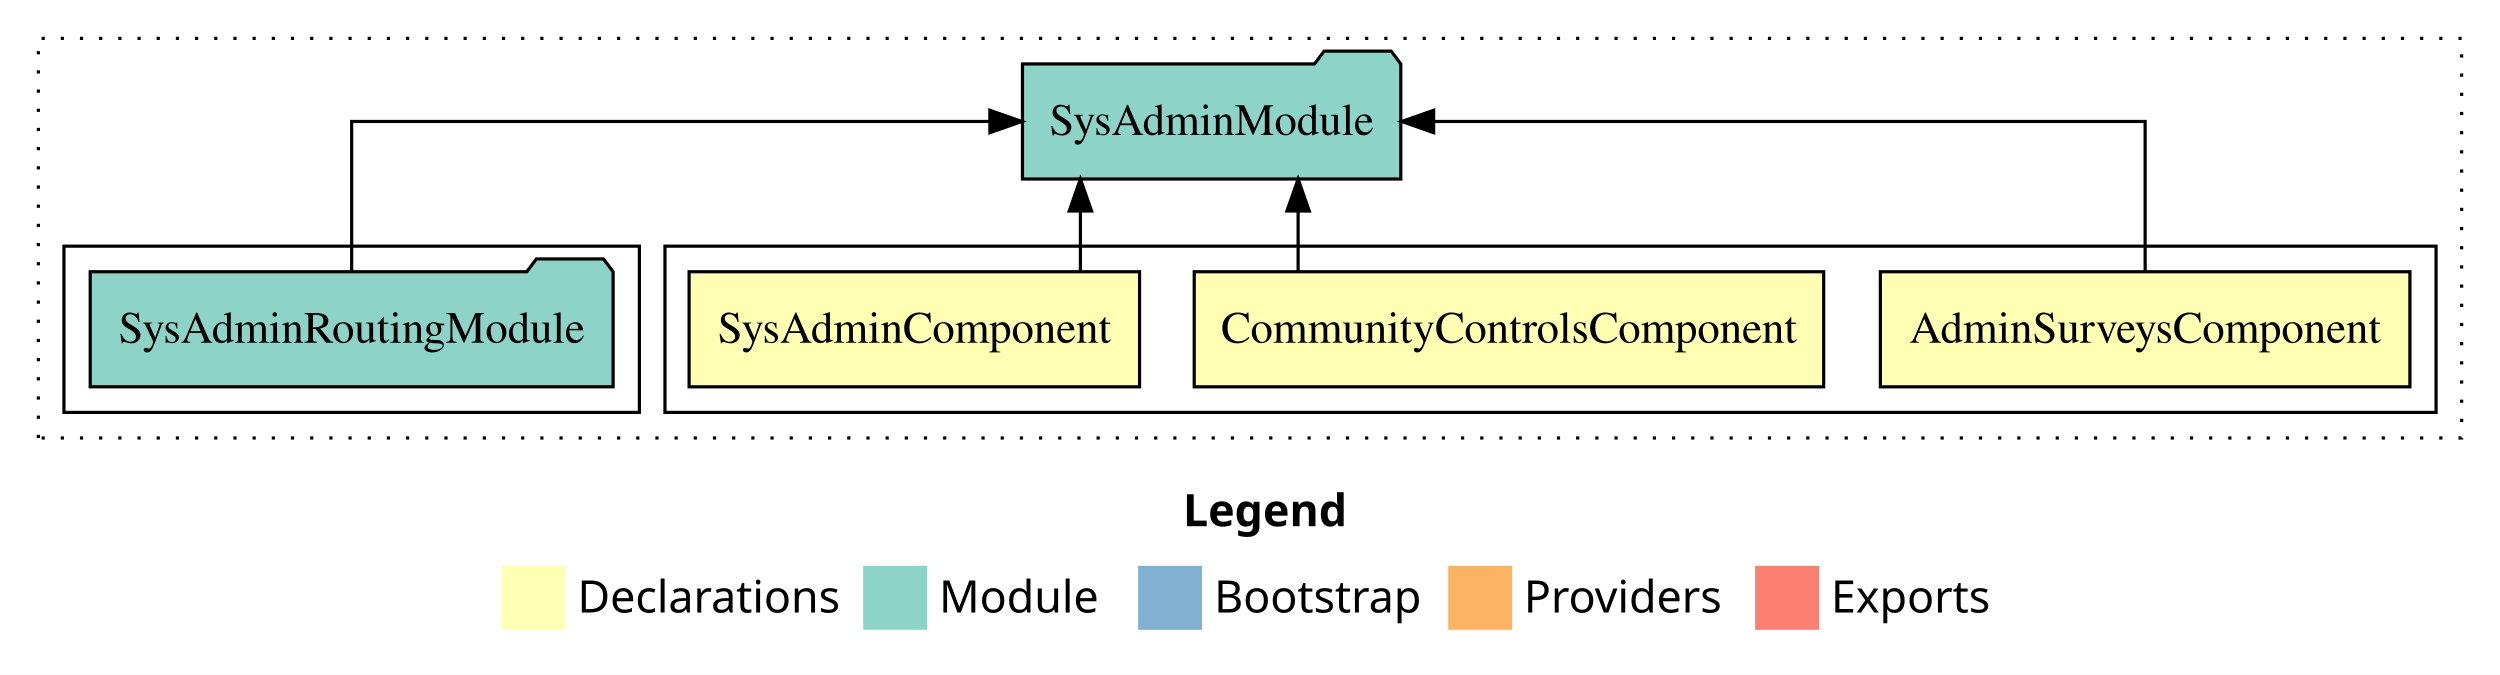
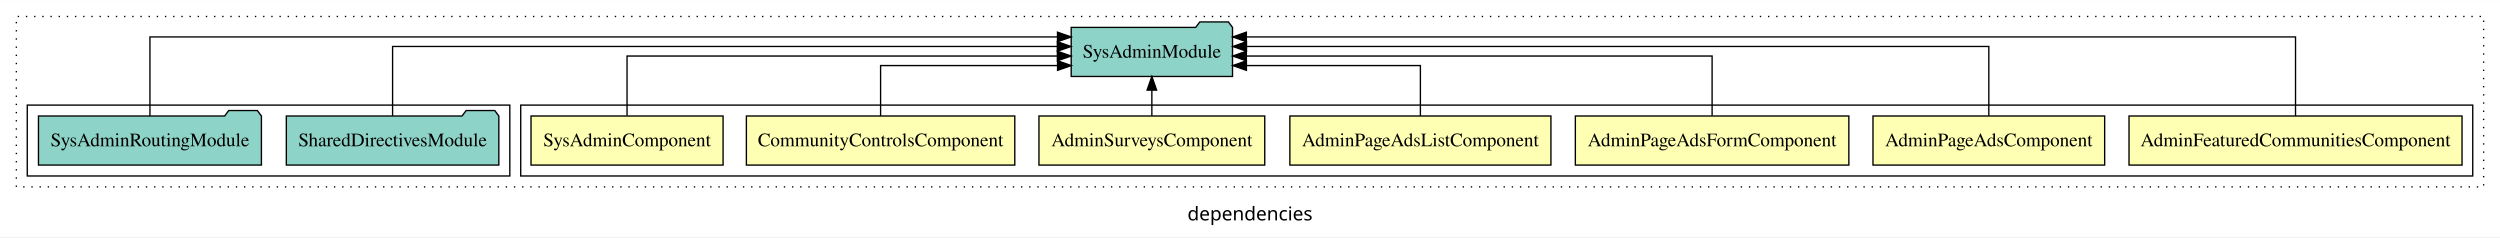
- <svg xmlns="http://www.w3.org/2000/svg" width="782pt" height="211pt" viewBox="0.00 0.00 782.00 211.00">
-   <g id="graph0" class="graph" transform="scale(1 1) rotate(0) translate(4 207)">
-     <polygon fill="white" stroke="transparent" points="-4,4 -4,-207 778,-207 778,4 -4,4" />
-     <text text-anchor="start" x="366.01" y="-42.4" font-family="sans-serif" font-weight="bold" font-size="14.00">Legend</text>
-     <polygon fill="#ffffb3" stroke="transparent" points="153,-10 153,-30 173,-30 173,-10 153,-10" />
-     <text text-anchor="start" x="176.63" y="-15.4" font-family="sans-serif" font-size="14.00">  Declarations</text>
-     <polygon fill="#8dd3c7" stroke="transparent" points="266,-10 266,-30 286,-30 286,-10 266,-10" />
-     <text text-anchor="start" x="289.73" y="-15.4" font-family="sans-serif" font-size="14.00">  Module</text>
-     <polygon fill="#80b1d3" stroke="transparent" points="352,-10 352,-30 372,-30 372,-10 352,-10" />
-     <text text-anchor="start" x="375.78" y="-15.4" font-family="sans-serif" font-size="14.00">  Bootstrap</text>
-     <polygon fill="#fdb462" stroke="transparent" points="449,-10 449,-30 469,-30 469,-10 449,-10" />
-     <text text-anchor="start" x="472.67" y="-15.4" font-family="sans-serif" font-size="14.00">  Providers</text>
-     <polygon fill="#fb8072" stroke="transparent" points="545,-10 545,-30 565,-30 565,-10 545,-10" />
-     <text text-anchor="start" x="568.73" y="-15.4" font-family="sans-serif" font-size="14.00">  Exports</text>
+ <svg xmlns="http://www.w3.org/2000/svg" width="1834pt" height="174pt" viewBox="0.00 0.00 1834.00 173.80">
+   <g id="graph0" class="graph" transform="scale(1 1) rotate(0) translate(4 169.8)">
+     <polygon fill="white" stroke="transparent" points="-4,4 -4,-169.8 1830,-169.8 1830,4 -4,4" />
+     <text text-anchor="middle" x="913" y="-8.2" font-family="sans-serif" font-size="14.00">dependencies</text>
    <g id="clust1" class="cluster">
-       <polygon fill="none" stroke="black" stroke-dasharray="1,5" points="8,-70 8,-195 766,-195 766,-70 8,-70" />
+       <polygon fill="none" stroke="black" stroke-dasharray="1,5" points="8,-32.8 8,-157.8 1818,-157.8 1818,-32.8 8,-32.8" />
    </g>
    <g id="clust2" class="cluster">
-       <polygon fill="none" stroke="black" points="204,-78 204,-130 758,-130 758,-78 204,-78" />
+       <polygon fill="none" stroke="black" points="378,-40.8 378,-92.8 1810,-92.8 1810,-40.8 378,-40.8" />
    </g>
-     <g id="clust6" class="cluster">
-       <polygon fill="none" stroke="black" points="16,-78 16,-130 196,-130 196,-78 16,-78" />
+     <g id="clust10" class="cluster">
+       <polygon fill="none" stroke="black" points="16,-40.8 16,-92.8 370,-92.8 370,-40.8 16,-40.8" />
    </g>
    <g id="node1" class="node">
-       <polygon fill="#ffffb3" stroke="black" points="749.82,-122 584.18,-122 584.18,-86 749.82,-86 749.82,-122" />
-       <text text-anchor="middle" x="667" y="-99.8" font-family="Times,serif" font-size="14.00">AdminSurveysComponent</text>
+       <polygon fill="#ffffb3" stroke="black" points="1802.15,-84.8 1557.85,-84.8 1557.85,-48.8 1802.15,-48.8 1802.15,-84.8" />
+       <text text-anchor="middle" x="1680" y="-62.6" font-family="Times,serif" font-size="14.00">AdminFeaturedCommunitiesComponent</text>
+     </g>
+     <g id="node8" class="node">
+       <polygon fill="#8dd3c7" stroke="black" points="900.17,-149.8 897.17,-153.8 876.17,-153.8 873.17,-149.8 781.83,-149.8 781.83,-113.8 900.17,-113.8 900.17,-149.8" />
+       <text text-anchor="middle" x="841" y="-127.6" font-family="Times,serif" font-size="14.00">SysAdminModule</text>
+     </g>
+     <g id="edge1" class="edge">
+       <path fill="none" stroke="black" d="M1680,-84.81C1680,-107.29 1680,-142.8 1680,-142.8 1680,-142.8 910.33,-142.8 910.33,-142.8" />
+       <polygon fill="black" stroke="black" points="910.33,-139.3 900.33,-142.8 910.33,-146.3 910.33,-139.3" />
+     </g>
+     <g id="node2" class="node">
+       <polygon fill="#ffffb3" stroke="black" points="1539.98,-84.8 1370.02,-84.8 1370.02,-48.8 1539.98,-48.8 1539.98,-84.8" />
+       <text text-anchor="middle" x="1455" y="-62.6" font-family="Times,serif" font-size="14.00">AdminPageAdsComponent</text>
+     </g>
+     <g id="edge2" class="edge">
+       <path fill="none" stroke="black" d="M1455,-84.93C1455,-105.37 1455,-135.8 1455,-135.8 1455,-135.8 910.43,-135.8 910.43,-135.8" />
+       <polygon fill="black" stroke="black" points="910.43,-132.3 900.43,-135.8 910.43,-139.3 910.43,-132.3" />
+     </g>
+     <g id="node3" class="node">
+       <polygon fill="#ffffb3" stroke="black" points="1352.32,-84.8 1151.68,-84.8 1151.68,-48.8 1352.32,-48.8 1352.32,-84.8" />
+       <text text-anchor="middle" x="1252" y="-62.6" font-family="Times,serif" font-size="14.00">AdminPageAdsFormComponent</text>
+     </g>
+     <g id="edge3" class="edge">
+       <path fill="none" stroke="black" d="M1252,-85.07C1252,-103.36 1252,-128.8 1252,-128.8 1252,-128.8 910.32,-128.8 910.32,-128.8" />
+       <polygon fill="black" stroke="black" points="910.32,-125.3 900.32,-128.8 910.32,-132.3 910.32,-125.3" />
    </g>
    <g id="node4" class="node">
-       <polygon fill="#8dd3c7" stroke="black" points="434.17,-187 431.17,-191 410.17,-191 407.17,-187 315.83,-187 315.83,-151 434.17,-151 434.17,-187" />
-       <text text-anchor="middle" x="375" y="-164.8" font-family="Times,serif" font-size="14.00">SysAdminModule</text>
+       <polygon fill="#ffffb3" stroke="black" points="1133.76,-84.8 942.24,-84.8 942.24,-48.8 1133.76,-48.8 1133.76,-84.8" />
+       <text text-anchor="middle" x="1038" y="-62.6" font-family="Times,serif" font-size="14.00">AdminPageAdsListComponent</text>
    </g>
-     <g id="edge1" class="edge">
-       <path fill="none" stroke="black" d="M667,-122.11C667,-141.34 667,-169 667,-169 667,-169 444.44,-169 444.44,-169" />
-       <polygon fill="black" stroke="black" points="444.44,-165.5 434.44,-169 444.44,-172.5 444.44,-165.5" />
-     </g>
-     <g id="node2" class="node">
-       <polygon fill="#ffffb3" stroke="black" points="566.45,-122 369.55,-122 369.55,-86 566.45,-86 566.45,-122" />
-       <text text-anchor="middle" x="468" y="-99.8" font-family="Times,serif" font-size="14.00">CommunityControlsComponent</text>
-     </g>
-     <g id="edge2" class="edge">
-       <path fill="none" stroke="black" d="M402.05,-122.11C402.05,-122.11 402.05,-140.99 402.05,-140.99" />
-       <polygon fill="black" stroke="black" points="398.55,-140.99 402.05,-150.99 405.55,-140.99 398.55,-140.99" />
-     </g>
-     <g id="node3" class="node">
-       <polygon fill="#ffffb3" stroke="black" points="352.45,-122 211.55,-122 211.55,-86 352.45,-86 352.45,-122" />
-       <text text-anchor="middle" x="282" y="-99.8" font-family="Times,serif" font-size="14.00">SysAdminComponent</text>
-     </g>
-     <g id="edge3" class="edge">
-       <path fill="none" stroke="black" d="M333.95,-122.11C333.95,-122.11 333.95,-140.99 333.95,-140.99" />
-       <polygon fill="black" stroke="black" points="330.45,-140.99 333.95,-150.99 337.45,-140.99 330.45,-140.99" />
+     <g id="edge4" class="edge">
+       <path fill="none" stroke="black" d="M1038,-84.81C1038,-100.85 1038,-121.8 1038,-121.8 1038,-121.8 910.37,-121.8 910.37,-121.8" />
+       <polygon fill="black" stroke="black" points="910.37,-118.3 900.37,-121.8 910.37,-125.3 910.37,-118.3" />
    </g>
    <g id="node5" class="node">
-       <polygon fill="#8dd3c7" stroke="black" points="187.78,-122 184.78,-126 163.78,-126 160.78,-122 24.22,-122 24.22,-86 187.78,-86 187.78,-122" />
-       <text text-anchor="middle" x="106" y="-99.8" font-family="Times,serif" font-size="14.00">SysAdminRoutingModule</text>
+       <polygon fill="#ffffb3" stroke="black" points="923.82,-84.8 758.18,-84.8 758.18,-48.8 923.82,-48.8 923.82,-84.8" />
+       <text text-anchor="middle" x="841" y="-62.6" font-family="Times,serif" font-size="14.00">AdminSurveysComponent</text>
    </g>
-     <g id="edge4" class="edge">
-       <path fill="none" stroke="black" d="M106,-122.11C106,-141.34 106,-169 106,-169 106,-169 305.63,-169 305.63,-169" />
-       <polygon fill="black" stroke="black" points="305.63,-172.5 315.63,-169 305.63,-165.5 305.63,-172.5" />
+     <g id="edge5" class="edge">
+       <path fill="none" stroke="black" d="M841,-84.91C841,-84.91 841,-103.79 841,-103.79" />
+       <polygon fill="black" stroke="black" points="837.5,-103.79 841,-113.79 844.5,-103.79 837.5,-103.79" />
+     </g>
+     <g id="node6" class="node">
+       <polygon fill="#ffffb3" stroke="black" points="740.45,-84.8 543.55,-84.8 543.55,-48.8 740.45,-48.8 740.45,-84.8" />
+       <text text-anchor="middle" x="642" y="-62.6" font-family="Times,serif" font-size="14.00">CommunityControlsComponent</text>
+     </g>
+     <g id="edge6" class="edge">
+       <path fill="none" stroke="black" d="M642,-84.81C642,-100.85 642,-121.8 642,-121.8 642,-121.8 771.83,-121.8 771.83,-121.8" />
+       <polygon fill="black" stroke="black" points="771.83,-125.3 781.83,-121.8 771.83,-118.3 771.83,-125.3" />
+     </g>
+     <g id="node7" class="node">
+       <polygon fill="#ffffb3" stroke="black" points="526.45,-84.8 385.55,-84.8 385.55,-48.8 526.45,-48.8 526.45,-84.8" />
+       <text text-anchor="middle" x="456" y="-62.6" font-family="Times,serif" font-size="14.00">SysAdminComponent</text>
+     </g>
+     <g id="edge7" class="edge">
+       <path fill="none" stroke="black" d="M456,-85.07C456,-103.36 456,-128.8 456,-128.8 456,-128.8 771.69,-128.8 771.69,-128.8" />
+       <polygon fill="black" stroke="black" points="771.69,-132.3 781.69,-128.8 771.69,-125.3 771.69,-132.3" />
+     </g>
+     <g id="node9" class="node">
+       <polygon fill="#8dd3c7" stroke="black" points="361.95,-84.8 358.95,-88.8 337.95,-88.8 334.95,-84.8 206.05,-84.8 206.05,-48.8 361.95,-48.8 361.95,-84.8" />
+       <text text-anchor="middle" x="284" y="-62.6" font-family="Times,serif" font-size="14.00">SharedDirectivesModule</text>
+     </g>
+     <g id="edge8" class="edge">
+       <path fill="none" stroke="black" d="M284,-84.93C284,-105.37 284,-135.8 284,-135.8 284,-135.8 771.66,-135.8 771.66,-135.8" />
+       <polygon fill="black" stroke="black" points="771.66,-139.3 781.66,-135.8 771.66,-132.3 771.66,-139.3" />
+     </g>
+     <g id="node10" class="node">
+       <polygon fill="#8dd3c7" stroke="black" points="187.78,-84.8 184.78,-88.8 163.78,-88.8 160.78,-84.8 24.22,-84.8 24.22,-48.8 187.78,-48.8 187.78,-84.8" />
+       <text text-anchor="middle" x="106" y="-62.6" font-family="Times,serif" font-size="14.00">SysAdminRoutingModule</text>
+     </g>
+     <g id="edge9" class="edge">
+       <path fill="none" stroke="black" d="M106,-84.81C106,-107.29 106,-142.8 106,-142.8 106,-142.8 771.78,-142.8 771.78,-142.8" />
+       <polygon fill="black" stroke="black" points="771.78,-146.3 781.78,-142.8 771.78,-139.3 771.78,-146.3" />
    </g>
  </g>
</svg>
